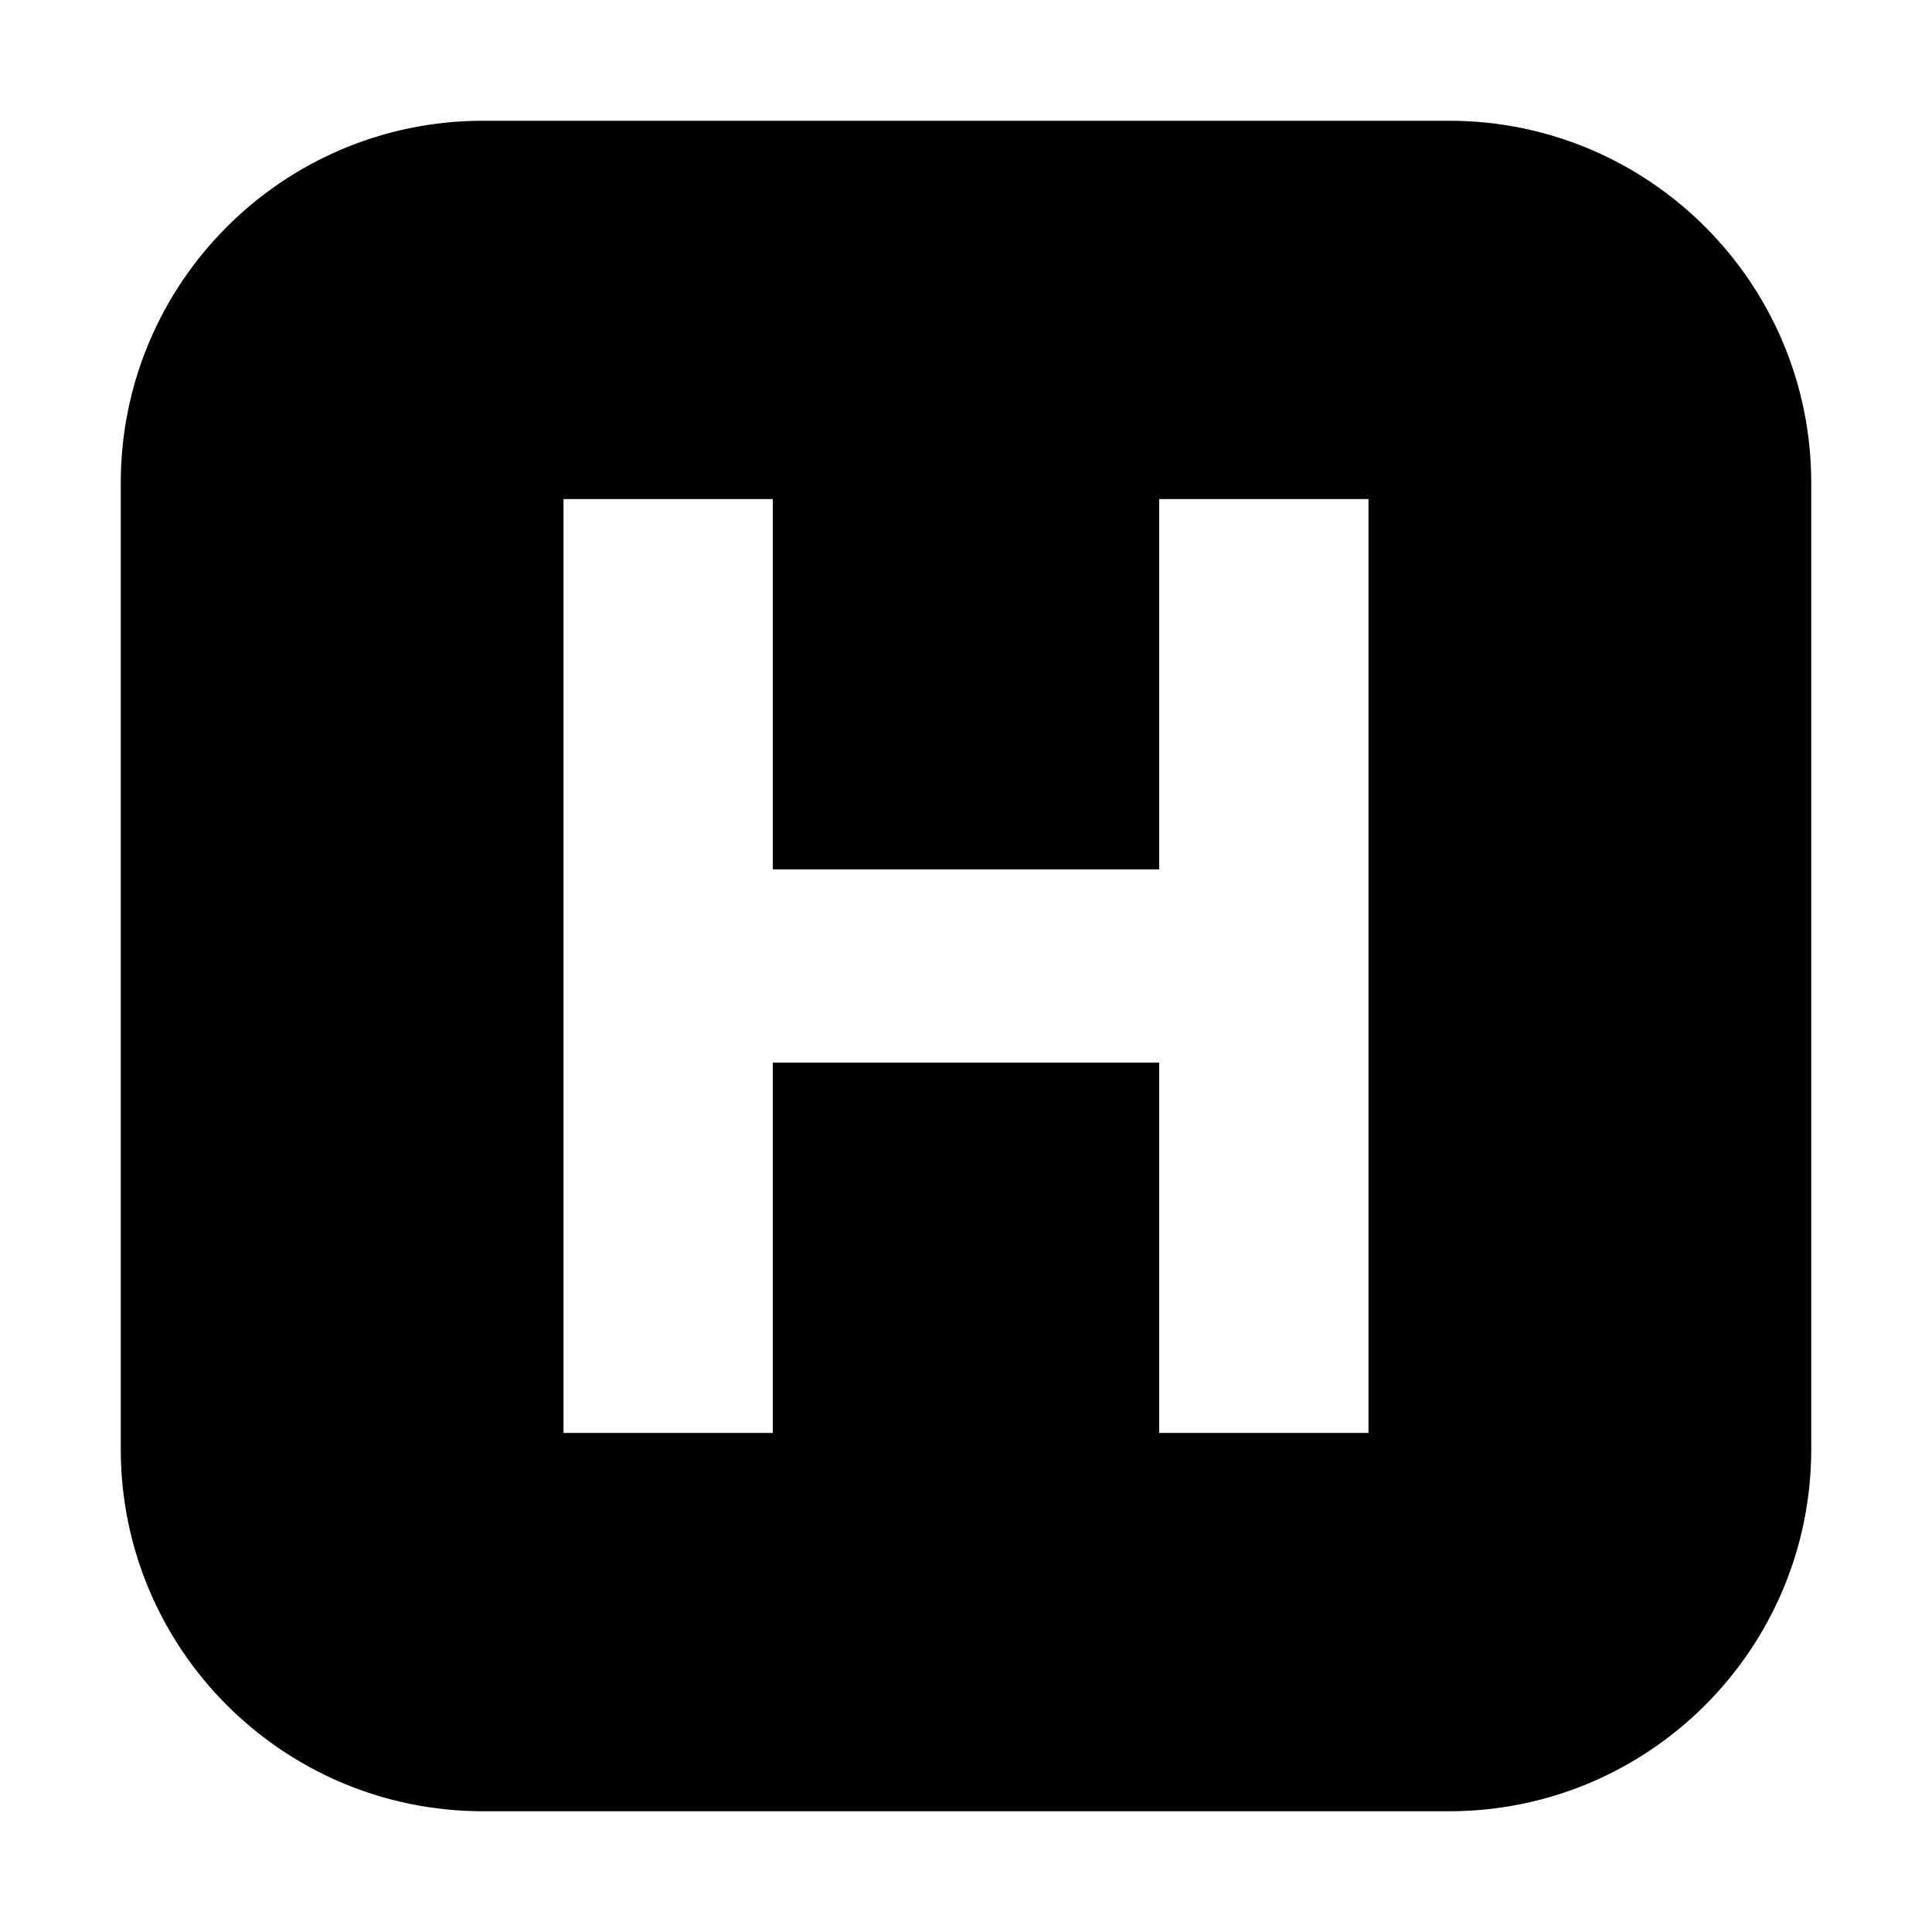
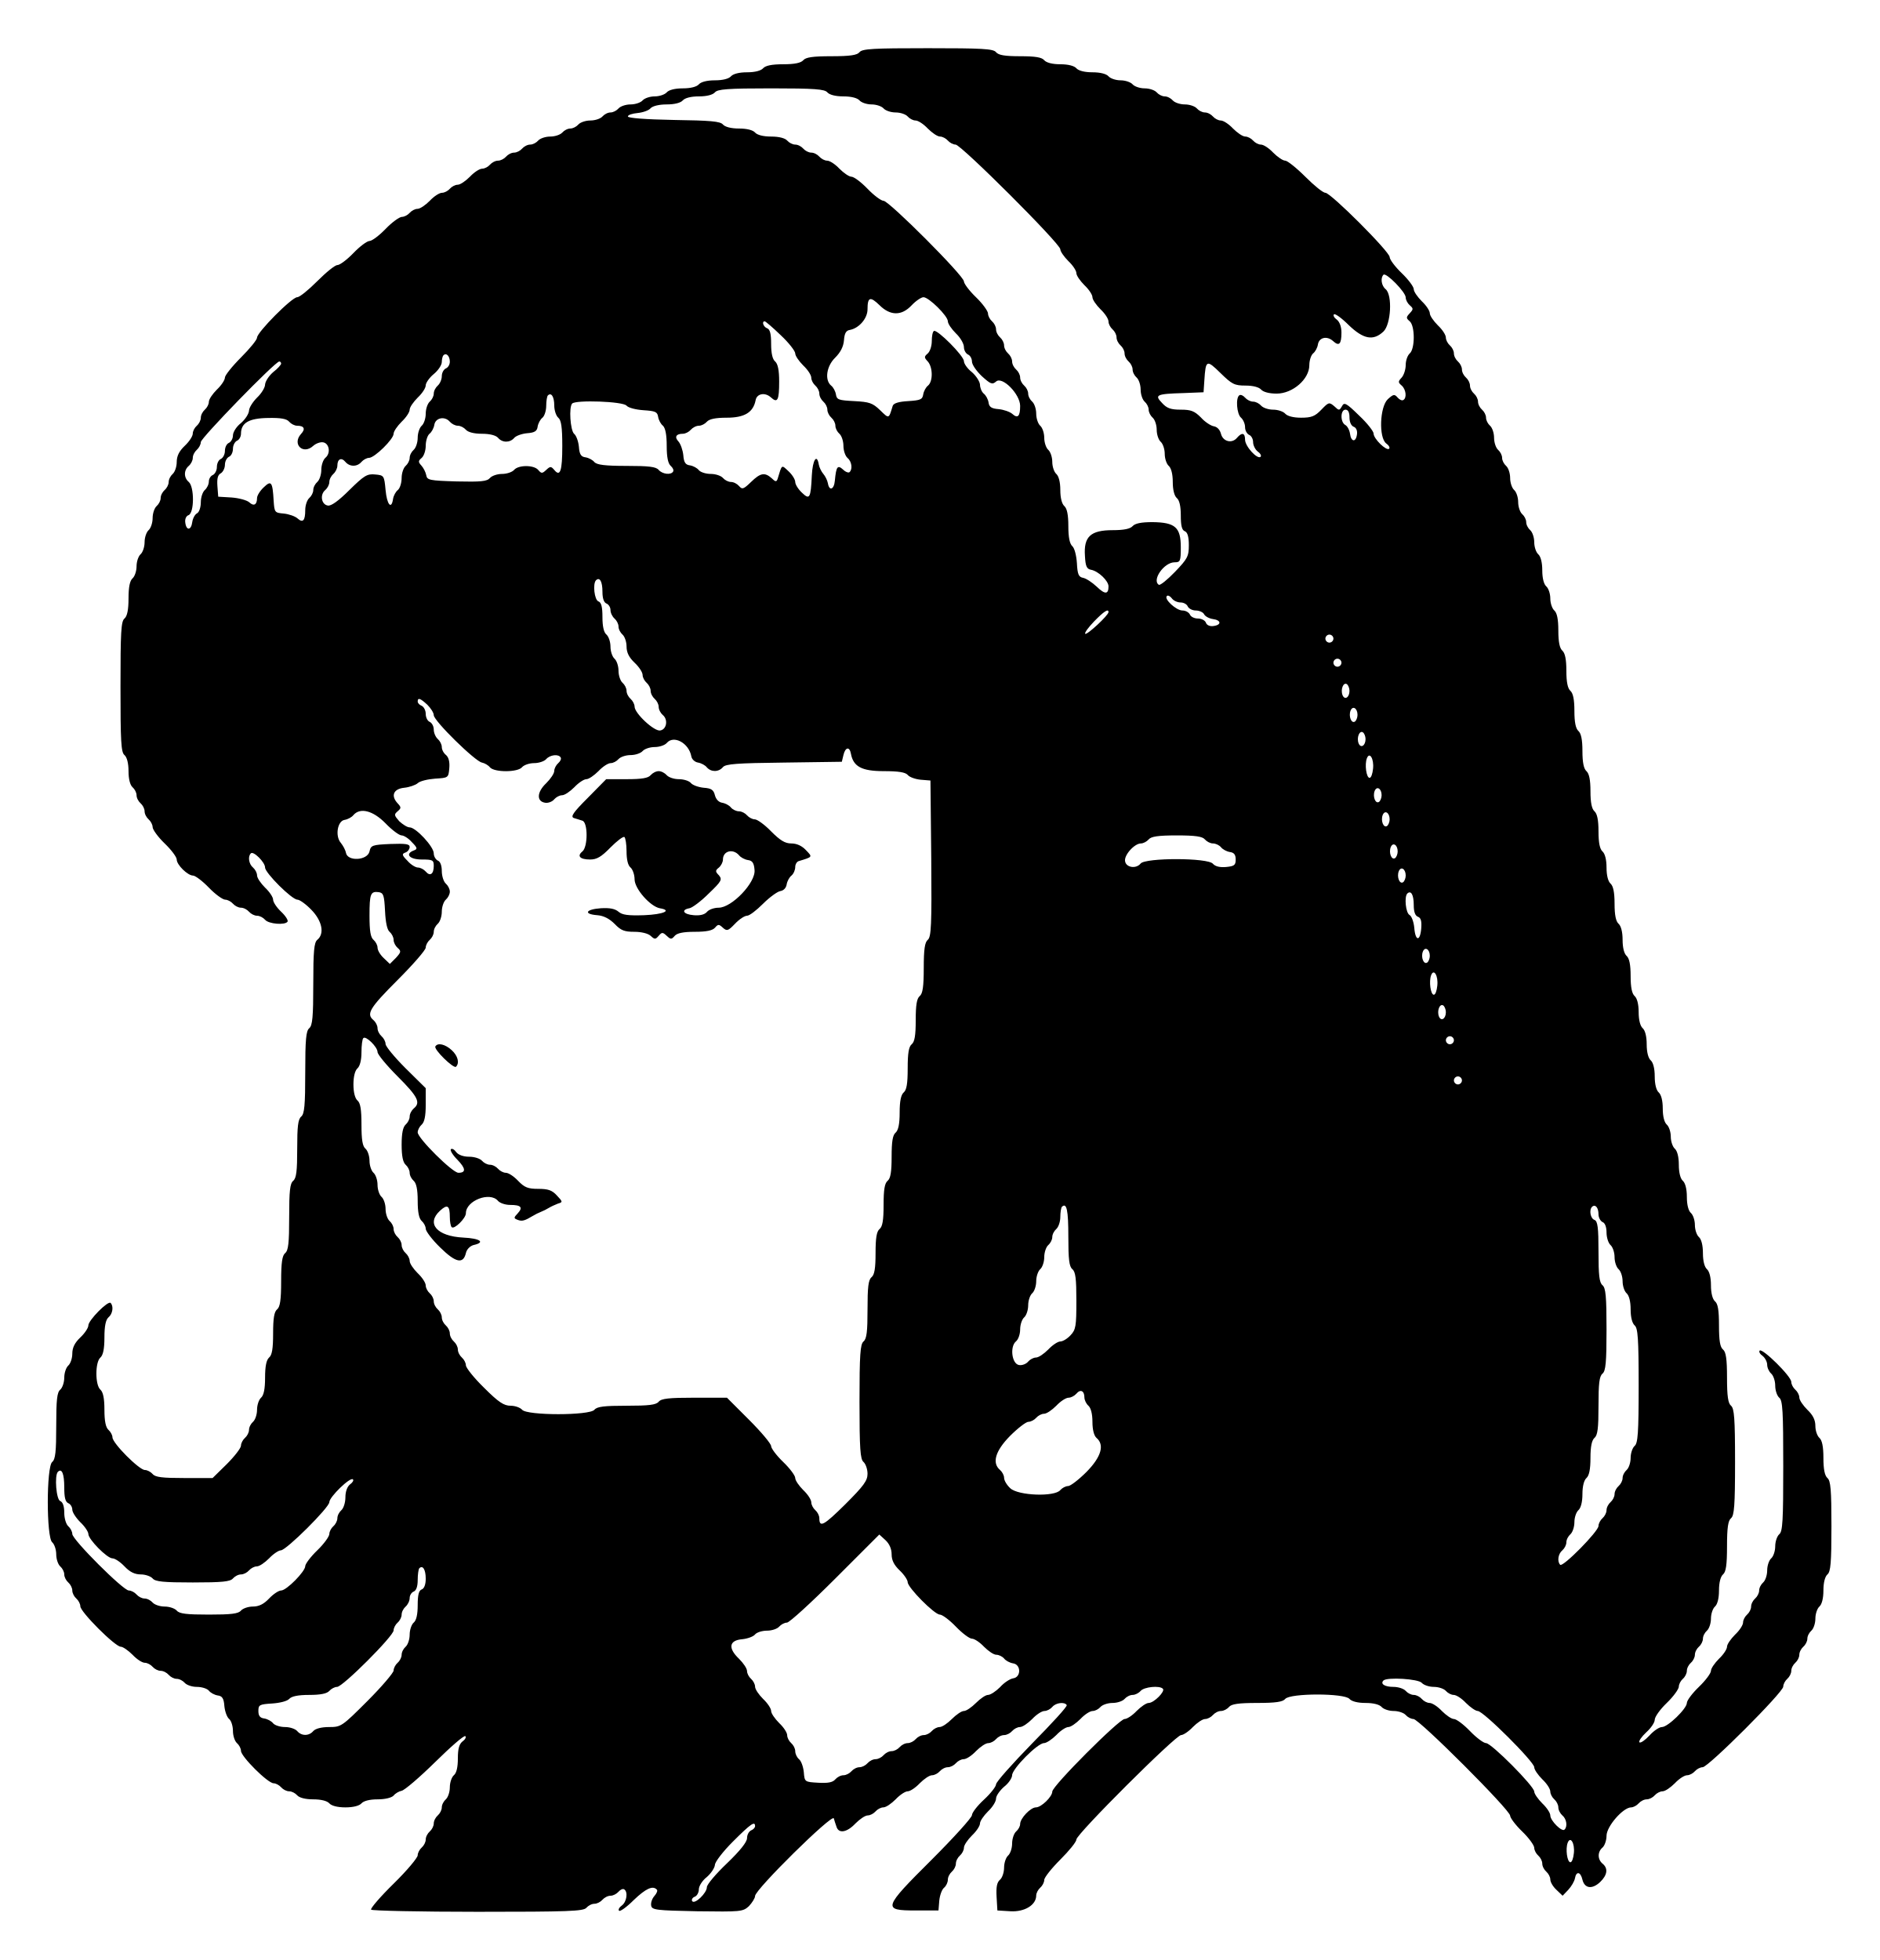
- <svg xmlns="http://www.w3.org/2000/svg" role="img" viewBox="0 0 24 24">
-   <path fill-rule="evenodd" d="M6 1.5h12A4.5 4.5 0 0 1 22.5 6v12a4.5 4.5 0 0 1-4.5 4.5H6A4.5 4.5 0 0 1 1.5 18V6A4.5 4.5 0 0 1 6 1.5zM7 6.2v11.6h2.6v-4.6h4.8v4.6H17V6.2h-2.6v4.6H9.6V6.2z" />
+ <svg xmlns="http://www.w3.org/2000/svg" role="img" viewBox="0 0 702 732" preserveAspectRatio="xMidYMid meet">
+   <g transform="translate(0,732) scale(0.1,-0.1)" fill="#000000" stroke="none">
+     <path d="M3210 7125 c-9 -11 -35 -15 -105 -15 -70 0 -96 -4 -105 -15 -9 -10 -32 -15 -75 -15 -43 0 -66 -5 -75 -15 -8 -9 -30 -15 -60 -15 -30 0 -52 -6 -60 -15 -8 -9 -30 -15 -60 -15 -30 0 -52 -6 -60 -15 -8 -9 -30 -15 -60 -15 -30 0 -52 -6 -60 -15 -7 -8 -27 -15 -45 -15 -18 0 -38 -7 -45 -15 -7 -8 -27 -15 -45 -15 -18 0 -38 -7 -45 -15 -7 -8 -20 -15 -30 -15 -10 0 -23 -7 -30 -15 -7 -8 -27 -15 -45 -15 -18 0 -38 -7 -45 -15 -7 -8 -20 -15 -30 -15 -10 0 -23 -7 -30 -15 -7 -8 -27 -15 -45 -15 -18 0 -38 -7 -45 -15 -7 -8 -20 -15 -30 -15 -10 0 -23 -7 -30 -15 -7 -8 -20 -15 -30 -15 -10 0 -23 -7 -30 -15 -7 -8 -20 -15 -30 -15 -10 0 -23 -7 -30 -15 -7 -8 -20 -15 -29 -15 -10 0 -30 -13 -46 -30 -16 -16 -36 -30 -46 -30 -9 0 -22 -7 -29 -15 -7 -8 -20 -15 -29 -15 -10 0 -30 -13 -46 -30 -16 -16 -36 -30 -46 -30 -9 0 -22 -7 -29 -15 -7 -8 -20 -15 -29 -15 -9 0 -37 -20 -61 -45 -24 -25 -51 -45 -60 -45 -9 0 -36 -20 -60 -45 -24 -25 -51 -45 -60 -45 -9 0 -42 -27 -75 -60 -33 -33 -66 -60 -75 -60 -20 0 -150 -131 -150 -151 0 -8 -27 -41 -60 -74 -33 -33 -60 -67 -60 -75 0 -9 -13 -29 -30 -45 -16 -16 -30 -36 -30 -46 0 -9 -7 -22 -15 -29 -8 -7 -15 -20 -15 -30 0 -10 -7 -23 -15 -30 -8 -7 -15 -20 -15 -29 0 -10 -13 -30 -30 -46 -21 -20 -30 -38 -30 -61 0 -17 -7 -37 -15 -44 -8 -7 -15 -20 -15 -30 0 -10 -7 -23 -15 -30 -8 -7 -15 -20 -15 -30 0 -10 -7 -23 -15 -30 -8 -7 -15 -27 -15 -45 0 -18 -7 -38 -15 -45 -8 -7 -15 -27 -15 -45 0 -18 -7 -38 -15 -45 -8 -7 -15 -27 -15 -45 0 -18 -7 -38 -15 -45 -10 -9 -15 -32 -15 -75 0 -43 -5 -66 -15 -75 -13 -10 -15 -52 -15 -255 0 -203 2 -245 15 -255 9 -8 15 -30 15 -60 0 -30 6 -52 15 -60 8 -7 15 -20 15 -30 0 -10 7 -23 15 -30 8 -7 15 -20 15 -30 0 -10 7 -23 15 -30 8 -7 15 -20 15 -29 0 -9 20 -37 45 -61 25 -24 45 -51 45 -60 0 -20 41 -60 61 -60 8 0 35 -20 59 -45 24 -25 52 -45 61 -45 9 0 22 -7 29 -15 7 -8 20 -15 30 -15 10 0 23 -7 30 -15 7 -8 20 -15 30 -15 10 0 23 -7 30 -15 13 -16 75 -21 84 -7 3 5 -8 22 -24 37 -17 16 -30 36 -30 45 0 9 -13 29 -30 45 -16 16 -30 36 -30 46 0 9 -7 22 -15 29 -16 13 -20 42 -8 53 9 10 53 -33 53 -53 0 -20 100 -120 121 -120 8 0 32 -17 52 -38 40 -41 50 -89 22 -112 -12 -10 -15 -42 -15 -165 0 -123 -3 -155 -15 -165 -12 -10 -15 -42 -15 -165 0 -123 -3 -155 -15 -165 -12 -10 -15 -37 -15 -120 0 -83 -3 -110 -15 -120 -12 -10 -15 -38 -15 -135 0 -97 -3 -125 -15 -135 -11 -9 -15 -35 -15 -105 0 -70 -4 -96 -15 -105 -11 -9 -15 -33 -15 -90 0 -57 -4 -81 -15 -90 -10 -9 -15 -32 -15 -75 0 -43 -5 -66 -15 -75 -8 -7 -15 -27 -15 -45 0 -18 -7 -38 -15 -45 -8 -7 -15 -20 -15 -30 0 -10 -7 -23 -15 -30 -8 -7 -15 -20 -15 -29 0 -9 -24 -40 -53 -69 l-53 -52 -106 0 c-82 0 -108 3 -118 15 -7 8 -20 15 -29 15 -21 0 -121 100 -121 122 0 8 -7 21 -15 28 -10 9 -15 32 -15 75 0 43 -5 66 -15 75 -20 17 -20 103 0 120 10 9 15 32 15 75 0 43 5 66 15 75 16 13 20 42 8 54 -10 9 -83 -65 -83 -84 0 -9 -13 -29 -30 -45 -21 -20 -30 -38 -30 -61 0 -17 -7 -37 -15 -44 -8 -7 -15 -27 -15 -45 0 -18 -7 -38 -15 -45 -12 -10 -15 -38 -15 -135 0 -97 -3 -125 -15 -135 -22 -18 -22 -282 0 -300 8 -7 15 -27 15 -45 0 -18 7 -38 15 -45 8 -7 15 -20 15 -30 0 -10 7 -23 15 -30 8 -7 15 -20 15 -30 0 -10 7 -23 15 -30 8 -7 15 -20 15 -29 0 -21 130 -151 151 -151 8 0 28 -14 44 -30 16 -17 36 -30 46 -30 9 0 22 -7 29 -15 7 -8 20 -15 30 -15 10 0 23 -7 30 -15 7 -8 20 -15 30 -15 10 0 23 -7 30 -15 7 -8 27 -15 45 -15 18 0 38 -6 45 -14 6 -8 21 -16 33 -18 17 -2 23 -11 25 -40 2 -20 10 -42 18 -48 8 -7 14 -27 14 -45 0 -18 7 -38 15 -45 8 -7 15 -20 15 -29 0 -21 100 -121 122 -121 8 0 21 -7 28 -15 7 -8 20 -15 30 -15 10 0 23 -7 30 -15 8 -9 30 -15 60 -15 30 0 52 -6 60 -15 8 -9 30 -15 60 -15 30 0 52 6 60 15 8 9 30 15 60 15 29 0 52 6 60 14 6 8 20 16 30 18 11 2 67 50 125 107 58 57 108 101 113 97 4 -4 -1 -13 -11 -20 -12 -10 -17 -27 -17 -63 0 -33 -5 -55 -15 -63 -8 -7 -15 -27 -15 -45 0 -18 -7 -38 -15 -45 -8 -7 -15 -20 -15 -30 0 -10 -7 -23 -15 -30 -8 -7 -15 -20 -15 -30 0 -10 -7 -23 -15 -30 -8 -7 -15 -20 -15 -30 0 -10 -7 -23 -15 -30 -8 -7 -15 -20 -15 -29 0 -9 -40 -57 -89 -105 -50 -49 -88 -93 -85 -98 3 -4 182 -8 398 -8 338 0 395 2 406 15 7 8 20 15 30 15 10 0 23 7 30 15 7 8 20 15 30 15 10 0 23 7 30 15 7 8 16 12 21 9 15 -9 10 -46 -8 -60 -10 -7 -15 -16 -11 -20 4 -4 29 14 55 40 45 43 71 55 86 39 4 -3 0 -14 -9 -24 -9 -10 -14 -26 -12 -36 3 -16 18 -18 172 -21 162 -2 170 -2 193 19 12 13 23 30 23 38 0 24 288 308 294 290 2 -8 7 -22 10 -31 8 -27 39 -22 71 12 16 16 36 30 46 30 9 0 22 7 29 15 7 8 20 15 29 15 10 0 30 14 46 30 16 17 36 30 45 30 9 0 29 13 45 30 16 16 36 30 46 30 9 0 22 7 29 15 7 8 20 15 30 15 10 0 23 7 30 15 7 8 20 15 29 15 10 0 30 13 46 30 16 16 36 30 46 30 9 0 22 7 29 15 7 8 20 15 30 15 10 0 23 7 30 15 7 8 20 15 29 15 10 0 30 14 46 30 16 17 36 30 46 30 9 0 22 7 29 15 13 16 46 20 54 7 3 -5 -56 -69 -130 -144 -73 -75 -134 -143 -134 -152 0 -8 -20 -34 -45 -57 -25 -23 -45 -49 -45 -58 0 -9 -68 -84 -150 -166 -183 -182 -185 -190 -60 -190 l85 0 3 37 c2 20 10 42 18 48 8 7 14 20 14 30 0 10 7 23 15 30 8 7 15 20 15 30 0 10 7 23 15 30 8 7 15 20 15 29 0 10 14 30 30 46 17 16 30 36 30 45 0 9 14 29 30 45 17 16 30 37 30 48 0 10 14 30 30 44 17 13 30 33 30 43 0 24 95 120 119 120 9 0 30 14 46 30 16 17 36 30 45 30 9 0 29 14 45 30 16 17 36 30 46 30 9 0 22 7 29 15 7 8 27 15 45 15 18 0 38 7 45 15 7 8 20 15 30 15 10 0 23 7 30 15 13 15 71 21 83 8 10 -9 -33 -53 -53 -53 -9 0 -29 -14 -45 -30 -16 -17 -36 -30 -45 -30 -20 0 -270 -250 -270 -271 0 -19 -41 -59 -61 -59 -20 0 -59 -41 -59 -62 0 -9 -7 -21 -15 -28 -8 -7 -15 -27 -15 -45 0 -18 -7 -38 -15 -45 -8 -7 -15 -27 -15 -45 0 -18 -7 -38 -15 -45 -12 -10 -15 -28 -13 -64 l3 -51 49 -3 c52 -3 96 23 96 59 0 9 7 22 15 29 8 7 15 20 15 29 0 9 27 43 60 76 33 33 60 66 60 75 0 20 371 390 391 390 8 0 28 13 44 30 16 16 36 30 46 30 9 0 22 7 29 15 7 8 20 15 30 15 10 0 23 7 30 15 9 11 35 15 105 15 70 0 96 4 105 15 18 22 222 22 240 0 8 -9 30 -15 60 -15 30 0 52 -6 60 -15 7 -8 27 -15 45 -15 18 0 38 -7 45 -15 7 -8 20 -15 29 -15 21 0 361 -340 361 -361 0 -8 20 -35 45 -59 25 -24 45 -52 45 -61 0 -9 7 -22 15 -29 8 -7 15 -20 15 -30 0 -10 7 -23 15 -30 8 -7 15 -20 15 -29 0 -10 10 -27 23 -39 l23 -22 21 22 c12 13 23 32 25 43 5 28 21 25 28 -5 8 -33 36 -37 66 -9 27 26 31 51 9 69 -19 16 -19 44 0 60 8 7 15 27 15 44 0 35 62 106 92 106 8 0 21 7 28 15 7 8 20 15 30 15 10 0 23 7 30 15 7 8 20 15 29 15 10 0 30 14 46 30 16 17 36 30 46 30 9 0 22 7 29 15 7 8 20 15 29 15 21 0 301 280 301 301 0 9 7 22 15 29 8 7 15 20 15 30 0 10 7 23 15 30 8 7 15 20 15 30 0 10 7 23 15 30 8 7 15 20 15 30 0 10 7 23 15 30 8 7 15 27 15 45 0 18 7 38 15 45 9 8 15 30 15 60 0 30 6 52 15 60 12 10 15 43 15 180 0 137 -3 170 -15 180 -10 9 -15 32 -15 75 0 43 -5 66 -15 75 -8 7 -15 27 -15 44 0 23 -9 41 -30 61 -16 16 -30 36 -30 46 0 9 -7 22 -15 29 -8 7 -15 20 -15 29 0 21 -108 127 -118 117 -4 -4 1 -13 11 -20 9 -7 17 -22 17 -33 0 -11 7 -26 15 -33 8 -7 15 -27 15 -45 0 -18 7 -38 15 -45 13 -10 15 -52 15 -255 0 -203 -2 -245 -15 -255 -8 -7 -15 -27 -15 -45 0 -18 -7 -38 -15 -45 -8 -7 -15 -27 -15 -45 0 -18 -7 -38 -15 -45 -8 -7 -15 -20 -15 -30 0 -10 -7 -23 -15 -30 -8 -7 -15 -20 -15 -30 0 -10 -7 -23 -15 -30 -8 -7 -15 -20 -15 -29 0 -10 -13 -30 -30 -46 -16 -16 -30 -36 -30 -45 0 -9 -13 -29 -30 -45 -16 -16 -30 -36 -30 -45 0 -9 -20 -36 -45 -60 -25 -24 -45 -51 -45 -60 0 -21 -71 -90 -93 -90 -10 0 -31 -14 -47 -32 -16 -17 -33 -29 -37 -25 -4 4 8 21 25 37 18 16 32 37 32 47 0 11 20 39 45 63 25 24 45 52 45 61 0 9 7 22 15 29 8 7 15 20 15 30 0 10 7 23 15 30 8 7 15 20 15 30 0 10 7 23 15 30 8 7 15 20 15 30 0 10 7 23 15 30 8 7 15 27 15 45 0 18 7 38 15 45 9 8 15 30 15 60 0 30 6 52 15 60 11 9 15 35 15 105 0 70 4 96 15 105 12 10 15 47 15 210 0 163 -3 200 -15 210 -11 9 -15 35 -15 105 0 70 -4 96 -15 105 -11 9 -15 33 -15 90 0 57 -4 81 -15 90 -9 8 -15 30 -15 60 0 30 -6 52 -15 60 -9 8 -15 30 -15 60 0 30 -6 52 -15 60 -8 7 -15 27 -15 45 0 18 -7 38 -15 45 -9 8 -15 30 -15 60 0 30 -6 52 -15 60 -9 8 -15 30 -15 60 0 30 -6 52 -15 60 -8 7 -15 27 -15 45 0 18 -7 38 -15 45 -9 8 -15 30 -15 60 0 30 -6 52 -15 60 -9 8 -15 30 -15 60 0 30 -6 52 -15 60 -9 8 -15 30 -15 60 0 30 -6 52 -15 60 -9 8 -15 30 -15 60 0 30 -6 52 -15 60 -10 9 -15 32 -15 75 0 43 -5 66 -15 75 -9 8 -15 30 -15 60 0 30 -6 52 -15 60 -10 9 -15 32 -15 75 0 43 -5 66 -15 75 -9 8 -15 30 -15 60 0 30 -6 52 -15 60 -10 9 -15 32 -15 75 0 43 -5 66 -15 75 -10 9 -15 32 -15 75 0 43 -5 66 -15 75 -10 9 -15 32 -15 75 0 43 -5 66 -15 75 -10 9 -15 32 -15 75 0 43 -5 66 -15 75 -10 9 -15 32 -15 75 0 43 -5 66 -15 75 -10 9 -15 32 -15 75 0 43 -5 66 -15 75 -8 7 -15 27 -15 45 0 18 -7 38 -15 45 -9 8 -15 30 -15 60 0 30 -6 52 -15 60 -8 7 -15 27 -15 45 0 18 -7 38 -15 45 -8 7 -15 20 -15 30 0 10 -7 23 -15 30 -8 7 -15 27 -15 45 0 18 -7 38 -15 45 -8 7 -15 27 -15 45 0 18 -7 38 -15 45 -8 7 -15 20 -15 30 0 10 -7 23 -15 30 -8 7 -15 27 -15 45 0 18 -7 38 -15 45 -8 7 -15 20 -15 30 0 10 -7 23 -15 30 -8 7 -15 20 -15 30 0 10 -7 23 -15 30 -8 7 -15 20 -15 30 0 10 -7 23 -15 30 -8 7 -15 20 -15 30 0 10 -7 23 -15 30 -8 7 -15 20 -15 30 0 10 -7 23 -15 30 -8 7 -15 20 -15 29 0 10 -13 30 -30 46 -16 16 -30 36 -30 45 0 9 -13 29 -30 45 -16 16 -30 36 -30 45 0 9 -20 36 -45 60 -25 24 -45 51 -45 60 0 20 -220 240 -240 240 -9 0 -42 27 -75 60 -33 33 -67 60 -75 60 -9 0 -29 14 -45 30 -16 17 -36 30 -46 30 -9 0 -22 7 -29 15 -7 8 -20 15 -29 15 -10 0 -30 14 -46 30 -16 17 -36 30 -46 30 -9 0 -22 7 -29 15 -7 8 -20 15 -30 15 -10 0 -23 7 -30 15 -7 8 -27 15 -45 15 -18 0 -38 7 -45 15 -7 8 -20 15 -30 15 -10 0 -23 7 -30 15 -7 8 -27 15 -45 15 -18 0 -38 7 -45 15 -7 8 -27 15 -45 15 -18 0 -38 7 -45 15 -8 9 -30 15 -60 15 -30 0 -52 6 -60 15 -8 9 -30 15 -60 15 -30 0 -52 6 -60 15 -9 11 -33 15 -90 15 -57 0 -81 4 -90 15 -10 13 -52 15 -255 15 -203 0 -245 -2 -255 -15z m-120 -150 c8 -9 30 -15 60 -15 30 0 52 -6 60 -15 7 -8 27 -15 45 -15 18 0 38 -7 45 -15 7 -8 27 -15 45 -15 18 0 38 -7 45 -15 7 -8 20 -15 29 -15 10 0 30 -13 46 -30 16 -16 36 -30 46 -30 9 0 22 -7 29 -15 7 -8 20 -15 29 -15 20 0 391 -370 391 -391 0 -8 14 -28 30 -44 17 -16 30 -36 30 -45 0 -9 14 -29 30 -45 17 -16 30 -36 30 -45 0 -9 14 -29 30 -45 17 -16 30 -36 30 -46 0 -9 7 -22 15 -29 8 -7 15 -20 15 -30 0 -10 7 -23 15 -30 8 -7 15 -20 15 -30 0 -10 7 -23 15 -30 8 -7 15 -20 15 -30 0 -10 7 -23 15 -30 8 -7 15 -27 15 -45 0 -18 7 -38 15 -45 8 -7 15 -20 15 -30 0 -10 7 -23 15 -30 8 -7 15 -27 15 -45 0 -18 7 -38 15 -45 8 -7 15 -27 15 -45 0 -18 7 -38 15 -45 9 -8 15 -30 15 -60 0 -30 6 -52 15 -60 10 -8 15 -31 15 -65 0 -38 4 -55 15 -59 10 -4 15 -20 15 -52 0 -42 -5 -51 -52 -100 -28 -29 -55 -51 -60 -48 -27 17 19 84 59 84 21 0 23 4 23 56 0 75 -21 93 -106 94 -43 0 -65 -5 -74 -15 -9 -10 -32 -15 -74 -15 -83 0 -109 -24 -104 -96 2 -40 7 -49 23 -52 27 -5 65 -41 65 -62 0 -30 -13 -31 -44 -1 -17 16 -40 31 -51 33 -16 3 -21 12 -23 55 -2 29 -9 56 -17 63 -10 9 -15 33 -15 75 0 43 -5 66 -15 75 -9 8 -15 30 -15 60 0 30 -6 52 -15 60 -8 7 -15 27 -15 45 0 18 -7 38 -15 45 -8 7 -15 27 -15 45 0 18 -7 38 -15 45 -8 7 -15 27 -15 45 0 18 -7 38 -15 45 -8 7 -15 20 -15 30 0 10 -7 23 -15 30 -8 7 -15 20 -15 30 0 10 -7 23 -15 30 -8 7 -15 20 -15 30 0 10 -7 23 -15 30 -8 7 -15 20 -15 30 0 10 -7 23 -15 30 -8 7 -15 20 -15 30 0 10 -7 23 -15 30 -8 7 -15 20 -15 29 0 9 -20 37 -45 61 -25 24 -45 51 -45 59 0 21 -280 301 -300 301 -9 0 -36 20 -60 45 -24 25 -51 45 -60 45 -9 0 -29 14 -45 30 -16 17 -36 30 -46 30 -9 0 -22 7 -29 15 -7 8 -20 15 -30 15 -10 0 -23 7 -30 15 -7 8 -20 15 -30 15 -10 0 -23 7 -30 15 -8 9 -30 15 -60 15 -30 0 -52 6 -60 15 -8 9 -30 15 -60 15 -30 0 -52 6 -60 15 -10 12 -47 15 -184 17 -105 2 -171 7 -171 13 0 6 17 11 37 13 20 2 42 10 48 18 8 8 31 14 60 14 30 0 52 6 60 15 8 9 30 15 60 15 30 0 52 6 60 15 10 12 47 15 210 15 163 0 200 -3 210 -15z m2160 -766 c0 -9 7 -22 15 -29 14 -12 14 -15 0 -30 -14 -15 -14 -18 0 -30 20 -17 20 -103 0 -120 -8 -7 -15 -26 -15 -43 0 -17 -7 -38 -15 -47 -14 -15 -14 -18 0 -30 16 -14 20 -46 6 -54 -5 -3 -14 1 -21 9 -12 14 -16 13 -37 -6 -30 -29 -34 -143 -6 -165 10 -7 15 -16 11 -20 -10 -9 -58 37 -58 57 0 8 -24 39 -54 67 -48 47 -56 51 -64 35 -10 -17 -11 -17 -29 0 -19 16 -21 15 -48 -13 -24 -25 -37 -30 -76 -30 -29 0 -51 6 -59 15 -7 8 -27 15 -45 15 -18 0 -38 7 -45 15 -7 8 -20 15 -30 15 -10 0 -23 7 -30 15 -7 8 -16 12 -21 9 -15 -9 -10 -71 6 -84 8 -7 15 -23 15 -35 0 -13 7 -25 15 -29 8 -3 15 -15 15 -27 0 -12 8 -28 17 -35 10 -7 15 -16 11 -20 -12 -11 -58 39 -58 64 0 26 -12 28 -30 7 -19 -23 -53 -14 -60 15 -4 15 -14 26 -27 28 -11 2 -33 16 -48 33 -24 24 -37 29 -75 29 -37 0 -52 5 -70 25 -29 30 -22 34 80 37 l75 3 3 45 c5 76 8 78 60 27 43 -42 52 -47 94 -47 28 0 50 -6 58 -15 8 -9 30 -15 58 -15 60 0 122 54 122 106 0 17 6 37 14 44 8 6 16 21 18 33 4 27 34 34 57 13 22 -20 31 -12 31 32 0 22 -7 40 -17 48 -10 7 -15 16 -11 20 4 4 29 -14 55 -40 55 -53 92 -60 130 -24 28 27 34 136 8 158 -16 13 -20 42 -8 54 10 9 83 -65 83 -85z m-1904 -59 c21 0 40 10 59 30 16 17 36 30 44 30 20 0 91 -70 91 -90 0 -9 14 -29 30 -45 17 -16 30 -39 30 -51 0 -12 7 -24 15 -28 8 -3 15 -15 15 -26 0 -12 17 -36 37 -55 33 -30 39 -32 53 -20 23 21 90 -47 90 -91 0 -39 -9 -48 -29 -30 -9 8 -32 16 -51 18 -27 2 -36 8 -38 25 -2 12 -10 27 -18 33 -8 7 -14 22 -14 34 -1 11 -14 32 -30 46 -17 13 -30 32 -30 41 0 20 -100 120 -112 113 -5 -3 -8 -20 -8 -38 0 -19 -7 -39 -15 -46 -14 -12 -14 -15 0 -30 19 -21 20 -74 1 -90 -8 -6 -16 -21 -18 -33 -3 -19 -10 -22 -56 -25 -36 -2 -55 -8 -58 -18 -15 -49 -13 -49 -47 -16 -28 27 -40 31 -97 34 -58 3 -65 5 -68 25 -2 12 -10 27 -18 33 -25 21 -17 73 15 104 20 20 31 41 33 65 2 27 8 37 23 39 34 7 65 43 65 77 0 46 10 49 45 15 20 -20 41 -30 61 -30z m-430 -82 c30 -28 54 -59 54 -68 0 -9 14 -29 30 -45 17 -16 30 -36 30 -46 0 -9 7 -22 15 -29 8 -7 15 -20 15 -30 0 -10 7 -23 15 -30 8 -7 15 -20 15 -30 0 -10 7 -23 15 -30 8 -7 15 -20 15 -30 0 -10 7 -23 15 -30 8 -7 15 -27 15 -45 0 -18 7 -38 15 -45 16 -13 20 -42 8 -53 -3 -4 -15 0 -24 9 -21 19 -26 12 -31 -41 -3 -34 -21 -40 -26 -10 -2 11 -10 27 -17 35 -7 8 -15 24 -17 35 -7 42 -23 18 -26 -40 -4 -86 -8 -93 -37 -65 -14 13 -25 31 -25 40 0 9 -11 27 -25 40 -27 25 -24 27 -41 -29 -4 -11 -8 -11 -22 3 -26 23 -42 20 -77 -14 -28 -27 -33 -29 -45 -15 -7 8 -20 15 -30 15 -10 0 -23 7 -30 15 -7 8 -27 15 -45 15 -18 0 -38 6 -45 14 -6 8 -21 16 -33 18 -17 2 -23 11 -25 38 -2 19 -10 42 -18 51 -16 17 -9 29 16 29 10 0 23 7 30 15 7 8 20 15 30 15 10 0 23 7 30 15 9 10 32 15 74 15 67 0 99 20 108 65 4 25 35 31 57 11 25 -23 31 -11 31 59 0 43 -5 66 -15 75 -10 8 -15 31 -15 65 0 38 -4 55 -15 59 -14 5 -21 26 -9 26 3 0 30 -23 60 -52z m-1236 -99 c0 -11 -7 -22 -15 -25 -8 -4 -15 -16 -15 -29 0 -12 -7 -28 -15 -35 -8 -7 -15 -20 -15 -30 0 -10 -7 -23 -15 -30 -8 -7 -15 -27 -15 -45 0 -18 -7 -38 -15 -45 -8 -7 -15 -27 -15 -45 0 -18 -7 -38 -15 -45 -8 -7 -15 -20 -15 -30 0 -10 -7 -23 -15 -30 -8 -7 -15 -27 -15 -45 0 -18 -6 -38 -14 -45 -8 -6 -16 -21 -18 -33 -6 -42 -23 -22 -28 33 -5 54 -6 55 -39 58 -30 3 -41 -4 -96 -58 -41 -41 -69 -61 -81 -58 -24 4 -30 41 -9 58 8 7 15 20 15 30 0 10 7 23 15 30 8 7 15 21 15 31 0 25 15 32 30 14 16 -19 44 -19 60 0 7 8 20 15 28 15 21 0 92 70 92 90 0 9 14 29 30 45 17 16 30 36 30 45 0 9 14 29 30 45 17 16 30 36 30 46 0 9 14 29 30 42 17 14 30 34 30 45 0 10 3 22 6 25 11 11 24 -3 24 -24z m-630 -7 c0 -4 -13 -19 -30 -32 -16 -14 -29 -34 -30 -46 0 -11 -13 -33 -30 -49 -16 -16 -30 -38 -30 -49 -1 -12 -14 -32 -30 -46 -17 -13 -30 -34 -30 -46 0 -12 -7 -24 -15 -28 -8 -3 -15 -16 -15 -30 0 -13 -7 -26 -15 -30 -8 -3 -15 -16 -15 -30 0 -13 -7 -26 -15 -30 -8 -3 -15 -14 -15 -24 0 -11 -7 -25 -15 -32 -8 -7 -15 -27 -15 -46 0 -18 -6 -37 -14 -41 -8 -4 -16 -19 -18 -33 -4 -31 -22 -33 -26 -2 -2 13 3 25 12 28 22 8 22 106 1 124 -19 16 -19 44 0 60 8 7 15 20 15 30 0 10 7 23 15 30 8 7 15 20 15 29 0 15 277 300 293 301 4 0 7 -4 7 -8z m1020 -156 c0 -19 7 -39 15 -46 11 -9 15 -35 15 -106 0 -94 -8 -116 -30 -89 -12 14 -15 14 -30 0 -15 -14 -18 -14 -30 0 -16 19 -74 19 -90 0 -7 -8 -27 -15 -45 -15 -18 0 -38 -7 -45 -15 -11 -13 -34 -15 -124 -13 -102 3 -111 5 -114 23 -2 11 -10 27 -18 36 -13 14 -12 18 1 29 8 7 15 27 15 45 0 18 6 38 14 45 8 6 16 21 18 33 4 27 39 34 58 12 7 -8 20 -15 30 -15 10 0 23 -7 30 -15 8 -9 30 -15 60 -15 30 0 52 -6 60 -15 16 -19 44 -19 60 -1 6 8 28 16 48 18 29 2 38 8 40 25 2 12 10 27 18 33 8 7 14 27 14 45 0 17 3 35 6 38 13 13 24 -5 24 -37z m270 -1 c7 -8 34 -15 63 -17 45 -3 52 -6 55 -25 2 -12 10 -27 18 -33 9 -9 14 -33 14 -75 0 -43 5 -66 15 -75 8 -7 12 -16 9 -21 -8 -14 -40 -10 -54 6 -10 12 -37 15 -120 15 -81 0 -110 4 -120 14 -6 8 -21 16 -33 18 -17 2 -23 11 -25 40 -2 20 -10 42 -18 48 -14 13 -20 100 -7 113 14 14 190 8 203 -8z m2700 -44 c0 -17 6 -31 16 -35 9 -3 14 -15 12 -28 -4 -31 -22 -29 -26 2 -2 14 -10 29 -18 33 -19 11 -18 57 1 57 10 0 15 -10 15 -29z m-3960 -16 c7 -8 20 -15 30 -15 26 0 32 -12 14 -31 -34 -38 8 -79 46 -44 10 9 27 15 37 13 23 -4 29 -41 8 -58 -8 -7 -15 -27 -15 -45 0 -18 -7 -38 -15 -45 -8 -7 -15 -20 -15 -30 0 -10 -7 -23 -15 -30 -8 -7 -15 -27 -15 -45 0 -40 -9 -49 -29 -31 -9 8 -32 16 -51 18 -34 3 -35 4 -38 48 -4 71 -9 77 -37 50 -14 -13 -25 -31 -25 -40 0 -25 -12 -32 -29 -16 -9 8 -39 16 -66 18 l-50 3 -3 39 c-2 28 1 42 12 48 9 5 16 20 16 32 0 13 7 26 15 30 8 3 15 16 15 30 0 13 7 26 15 30 8 3 15 15 15 26 0 41 30 58 101 59 48 1 70 -3 79 -14z m1170 -635 c0 -24 5 -40 15 -44 8 -3 15 -14 15 -24 0 -11 7 -25 15 -32 8 -7 15 -20 15 -30 0 -10 7 -23 15 -30 8 -7 15 -27 15 -44 0 -23 9 -41 30 -61 17 -16 30 -36 30 -46 0 -9 7 -22 15 -29 8 -7 15 -20 15 -30 0 -10 7 -23 15 -30 8 -7 15 -20 15 -30 0 -10 7 -23 15 -30 21 -17 15 -54 -9 -58 -22 -5 -96 64 -96 89 0 9 -7 22 -15 29 -8 7 -15 20 -15 30 0 10 -7 23 -15 30 -8 7 -15 27 -15 45 0 18 -7 38 -15 45 -8 7 -15 27 -15 45 0 18 -7 38 -15 45 -10 8 -15 31 -15 65 0 38 -4 55 -15 59 -15 5 -22 66 -9 79 14 13 24 -5 24 -43z m2159 -40 c12 0 24 -7 27 -15 4 -8 17 -15 30 -15 12 0 27 -6 31 -14 4 -8 19 -16 33 -18 31 -4 33 -22 2 -26 -13 -2 -25 3 -28 12 -3 9 -17 16 -30 16 -14 0 -27 7 -30 15 -4 8 -16 15 -28 15 -23 0 -70 43 -58 54 3 4 12 0 18 -8 6 -9 21 -16 33 -16z m-269 -36 c0 -12 -81 -87 -87 -81 -3 4 12 24 33 46 37 38 54 49 54 35z m840 -99 c0 -8 -7 -15 -15 -15 -8 0 -15 7 -15 15 0 8 7 15 15 15 8 0 15 -7 15 -15z m30 -90 c0 -8 -7 -15 -15 -15 -8 0 -15 7 -15 15 0 8 7 15 15 15 8 0 15 -7 15 -15z m30 -105 c0 -25 -18 -36 -26 -16 -8 21 3 49 16 41 5 -3 10 -15 10 -25z m-3444 -52 c13 -13 24 -30 24 -39 0 -21 155 -173 180 -177 10 -2 24 -10 30 -18 17 -19 104 -19 120 1 7 8 27 15 45 15 18 0 38 7 45 15 14 16 46 20 54 6 3 -5 -1 -14 -9 -21 -8 -7 -15 -20 -15 -29 0 -10 -14 -30 -30 -46 -35 -33 -37 -68 -4 -73 11 -2 27 4 34 13 7 8 20 15 29 15 10 0 30 14 46 30 16 17 36 30 45 30 9 0 29 14 45 30 16 17 36 30 46 30 9 0 22 7 29 15 7 8 27 15 45 15 18 0 38 7 45 15 7 8 27 15 45 15 18 0 38 7 45 15 26 31 83 0 92 -50 2 -11 13 -21 25 -23 12 -2 27 -10 33 -18 16 -18 44 -18 60 1 10 12 52 15 228 17 l216 3 6 25 c7 30 23 33 28 5 9 -48 40 -65 123 -65 54 0 80 -4 89 -14 6 -8 28 -16 48 -18 l37 -3 3 -291 c2 -250 0 -293 -13 -304 -11 -9 -15 -35 -15 -105 0 -70 -4 -96 -15 -105 -11 -9 -15 -33 -15 -90 0 -57 -4 -81 -15 -90 -11 -9 -15 -33 -15 -90 0 -57 -4 -81 -15 -90 -10 -9 -15 -32 -15 -75 0 -43 -5 -66 -15 -75 -11 -9 -15 -33 -15 -90 0 -57 -4 -81 -15 -90 -11 -9 -15 -33 -15 -90 0 -57 -4 -81 -15 -90 -11 -9 -15 -33 -15 -90 0 -57 -4 -81 -15 -90 -12 -10 -15 -37 -15 -120 0 -83 -3 -110 -15 -120 -12 -10 -15 -48 -15 -225 0 -177 3 -215 15 -225 8 -7 15 -27 15 -44 0 -26 -14 -45 -83 -114 -80 -79 -97 -89 -97 -52 0 10 -7 23 -15 30 -8 7 -15 20 -15 29 0 10 -13 30 -30 46 -16 16 -30 36 -30 45 0 9 -20 36 -45 60 -25 24 -45 51 -45 59 0 9 -37 53 -82 98 l-83 83 -121 0 c-96 0 -124 -3 -134 -15 -10 -12 -37 -15 -120 -15 -83 0 -110 -3 -120 -15 -18 -22 -252 -22 -270 0 -7 8 -26 15 -43 15 -25 0 -45 13 -99 67 -38 37 -68 75 -68 84 0 9 -7 22 -15 29 -8 7 -15 20 -15 30 0 10 -7 23 -15 30 -8 7 -15 20 -15 30 0 10 -7 23 -15 30 -8 7 -15 20 -15 30 0 10 -7 23 -15 30 -8 7 -15 20 -15 30 0 10 -7 23 -15 30 -8 7 -15 20 -15 29 0 10 -13 30 -30 46 -16 16 -30 36 -30 46 0 9 -7 22 -15 29 -8 7 -15 20 -15 30 0 10 -7 23 -15 30 -8 7 -15 20 -15 30 0 10 -7 23 -15 30 -8 7 -15 27 -15 45 0 18 -7 38 -15 45 -8 7 -15 27 -15 45 0 18 -7 38 -15 45 -8 7 -15 27 -15 45 0 18 -7 38 -15 45 -11 9 -15 33 -15 90 0 57 -4 81 -15 90 -9 8 -15 30 -15 60 0 30 6 52 15 60 9 8 15 30 15 60 0 25 3 50 7 53 9 10 53 -33 53 -52 0 -9 34 -50 75 -91 76 -76 87 -98 60 -120 -8 -7 -15 -20 -15 -30 0 -10 -7 -23 -15 -30 -10 -9 -15 -32 -15 -75 0 -43 5 -66 15 -75 8 -7 15 -20 15 -30 0 -10 7 -23 15 -30 10 -9 15 -32 15 -75 0 -43 5 -66 15 -75 8 -7 15 -20 15 -29 0 -9 24 -41 54 -70 58 -57 86 -63 96 -21 3 14 15 26 28 30 46 10 26 25 -38 28 -98 5 -139 52 -87 100 28 26 37 20 37 -23 0 -17 3 -35 7 -38 9 -10 53 33 53 52 0 47 90 82 120 46 7 -8 27 -15 45 -15 41 0 49 -9 29 -31 -16 -17 -16 -19 0 -25 16 -6 26 -3 56 15 8 5 22 12 30 15 8 3 22 10 30 15 8 5 24 12 34 16 18 5 18 7 -4 30 -18 20 -33 25 -70 25 -38 0 -51 5 -75 30 -16 17 -36 30 -46 30 -9 0 -22 7 -29 15 -7 8 -20 15 -30 15 -10 0 -23 7 -30 15 -7 8 -28 15 -48 15 -22 0 -40 7 -48 17 -7 10 -16 15 -20 11 -4 -4 7 -22 24 -39 32 -33 33 -49 4 -49 -22 0 -152 129 -152 151 0 9 7 22 15 29 10 9 15 31 15 74 l0 62 -75 74 c-41 41 -75 82 -75 91 0 9 -7 22 -15 29 -8 7 -15 20 -15 30 0 10 -7 23 -15 30 -28 23 -15 45 90 150 58 58 105 112 105 121 0 9 7 22 15 29 8 7 15 20 15 30 0 10 7 23 15 30 8 7 15 27 15 45 0 18 7 38 15 45 8 7 15 20 15 30 0 10 -7 23 -15 30 -8 7 -15 28 -15 47 0 21 -6 36 -15 39 -8 4 -15 16 -15 27 0 25 -67 97 -90 97 -9 0 -26 11 -39 23 -19 22 -20 25 -6 37 14 12 14 15 -1 31 -25 28 -14 53 26 57 19 2 42 10 50 17 8 8 38 15 65 17 49 3 50 3 53 39 2 23 -2 40 -12 49 -9 7 -16 20 -16 30 0 10 -7 23 -15 30 -8 7 -15 23 -15 35 0 13 -7 25 -15 29 -8 3 -15 16 -15 30 0 13 -7 26 -15 30 -8 3 -15 10 -15 16 0 16 10 12 36 -12z m3474 -38 c0 -10 -5 -22 -10 -25 -13 -8 -24 20 -16 41 8 20 26 9 26 -16z m30 -90 c0 -25 -18 -36 -26 -16 -8 21 3 49 16 41 5 -3 10 -15 10 -25z m28 -111 c-2 -19 -7 -34 -13 -34 -12 0 -19 50 -10 73 10 26 27 -2 23 -39z m32 -99 c0 -10 -5 -22 -10 -25 -13 -8 -24 20 -16 41 8 20 26 9 26 -16z m-3720 -105 c24 -25 51 -45 60 -45 8 0 26 -11 38 -25 21 -21 22 -26 8 -31 -35 -13 -17 -34 29 -34 41 0 45 -2 45 -24 0 -31 -14 -40 -30 -21 -7 8 -20 15 -29 15 -9 0 -27 11 -39 25 -21 21 -22 26 -8 31 9 3 16 13 16 21 0 11 -15 13 -72 11 -68 -3 -73 -5 -78 -28 -8 -34 -82 -38 -88 -5 -2 11 -11 27 -19 37 -22 25 -13 82 14 86 12 2 27 10 33 18 25 29 73 17 120 -31z m3750 15 c0 -10 -5 -22 -10 -25 -13 -8 -24 20 -16 41 8 20 26 9 26 -16z m-690 -75 c7 -8 20 -15 30 -15 10 0 23 -6 30 -14 6 -8 21 -16 33 -18 16 -2 22 -10 22 -28 0 -21 -5 -25 -36 -28 -23 -2 -40 2 -49 12 -18 23 -252 23 -270 1 -17 -21 -54 -15 -58 8 -5 23 35 67 59 67 9 0 22 7 29 15 9 11 35 15 105 15 70 0 96 -4 105 -15z m720 -45 c0 -10 -5 -22 -10 -25 -13 -8 -24 20 -16 41 8 20 26 9 26 -16z m30 -90 c0 -10 -5 -22 -10 -25 -13 -8 -24 20 -16 41 8 20 26 9 26 -16z m-3812 -132 c2 -43 8 -71 17 -78 8 -7 15 -20 15 -30 0 -10 7 -23 15 -30 14 -12 13 -16 -6 -37 l-23 -23 -23 22 c-13 12 -23 29 -23 39 0 9 -7 22 -15 29 -11 9 -15 33 -15 90 0 83 4 92 35 88 17 -3 20 -11 23 -70z m3842 22 c0 -25 5 -40 16 -44 11 -4 14 -17 12 -43 -4 -50 -22 -49 -26 2 -2 22 -10 44 -18 48 -14 8 -20 68 -8 80 14 13 24 -5 24 -43z m60 -190 c0 -10 -5 -22 -10 -25 -13 -8 -24 20 -16 41 8 20 26 9 26 -16z m28 -111 c-2 -19 -7 -34 -13 -34 -12 0 -19 50 -10 73 10 26 27 -2 23 -39z m32 -99 c0 -25 -18 -36 -26 -16 -8 21 3 49 16 41 5 -3 10 -15 10 -25z m30 -105 c0 -8 -7 -15 -15 -15 -8 0 -15 7 -15 15 0 8 7 15 15 15 8 0 15 -7 15 -15z m30 -150 c0 -8 -7 -15 -15 -15 -8 0 -15 7 -15 15 0 8 7 15 15 15 8 0 15 -7 15 -15z m-1470 -584 c0 -84 3 -111 15 -121 12 -10 15 -36 15 -118 0 -95 -2 -108 -22 -129 -12 -13 -29 -23 -38 -23 -9 0 -29 -13 -45 -30 -16 -16 -36 -30 -46 -30 -9 0 -22 -7 -29 -15 -7 -9 -23 -15 -34 -13 -27 4 -35 68 -12 88 9 7 16 27 16 45 0 18 7 38 15 45 8 7 15 27 15 45 0 18 7 38 15 45 8 7 15 27 15 45 0 18 7 38 15 45 8 7 15 27 15 45 0 18 7 38 15 45 8 7 15 20 15 30 0 10 7 23 15 30 8 7 15 27 15 45 0 17 3 35 6 38 18 17 24 -13 24 -112z m1980 84 c0 -12 7 -25 15 -29 9 -3 15 -18 15 -39 0 -19 7 -40 15 -47 8 -7 15 -27 15 -45 0 -18 7 -38 15 -45 8 -7 15 -27 15 -45 0 -18 7 -38 15 -45 9 -8 15 -30 15 -60 0 -30 6 -52 15 -60 12 -10 15 -48 15 -225 0 -177 -3 -215 -15 -225 -8 -7 -15 -27 -15 -45 0 -18 -7 -38 -15 -45 -8 -7 -15 -20 -15 -30 0 -10 -7 -23 -15 -30 -8 -7 -15 -20 -15 -30 0 -10 -7 -23 -15 -30 -8 -7 -15 -20 -15 -30 0 -10 -7 -23 -15 -30 -8 -7 -15 -20 -15 -29 0 -20 -133 -155 -143 -145 -12 12 -8 41 8 54 8 7 15 20 15 30 0 10 7 23 15 30 8 7 15 27 15 45 0 18 7 38 15 45 9 8 15 30 15 60 0 30 6 52 15 60 10 9 15 32 15 75 0 43 5 66 15 75 12 10 15 37 15 120 0 83 3 110 15 120 12 10 15 42 15 165 0 123 -3 155 -15 165 -12 10 -15 37 -15 125 0 91 -3 114 -15 119 -15 5 -21 37 -9 49 12 11 24 -3 24 -28z m-1920 -684 c0 -10 7 -24 15 -31 9 -8 15 -30 15 -60 0 -30 6 -52 15 -60 31 -26 18 -71 -37 -127 -29 -29 -60 -53 -69 -53 -9 0 -22 -7 -29 -15 -21 -26 -158 -21 -187 7 -13 12 -23 29 -23 39 0 9 -7 22 -15 29 -31 26 -18 71 37 127 29 29 60 53 69 53 9 0 22 7 29 15 7 8 20 15 29 15 10 0 30 14 46 30 16 17 36 30 46 30 9 0 22 7 29 15 15 18 30 11 30 -14z m-3810 -336 c0 -38 4 -54 15 -59 8 -3 15 -14 15 -24 0 -10 14 -31 30 -47 17 -16 30 -36 30 -44 0 -20 70 -91 90 -91 9 0 29 -13 45 -30 20 -21 38 -30 61 -30 17 0 37 -7 44 -15 10 -12 40 -15 150 -15 110 0 140 3 150 15 7 8 20 15 30 15 10 0 23 7 30 15 7 8 20 15 29 15 10 0 30 14 46 30 16 17 36 30 44 30 20 0 181 160 181 180 0 19 78 95 88 85 4 -3 -1 -12 -11 -19 -10 -8 -17 -26 -17 -48 0 -20 -7 -41 -15 -48 -8 -7 -15 -20 -15 -30 0 -10 -7 -23 -15 -30 -8 -7 -15 -20 -15 -29 0 -9 -20 -37 -45 -61 -25 -24 -45 -51 -45 -59 0 -20 -70 -91 -90 -91 -9 0 -29 -13 -45 -30 -20 -21 -38 -30 -61 -30 -17 0 -37 -7 -44 -15 -10 -12 -37 -15 -120 -15 -83 0 -110 3 -120 15 -7 8 -27 15 -45 15 -18 0 -38 7 -45 15 -7 8 -20 15 -30 15 -10 0 -23 7 -30 15 -7 8 -20 15 -29 15 -21 0 -211 190 -211 211 0 9 -7 22 -15 29 -8 7 -15 29 -15 50 0 24 -5 40 -15 44 -15 5 -22 95 -9 109 15 15 24 -7 24 -58z m3090 -250 c0 -22 9 -40 30 -60 17 -16 30 -36 30 -44 0 -20 100 -121 120 -121 9 0 36 -20 60 -45 24 -25 51 -45 60 -45 9 0 29 -13 45 -30 16 -16 36 -30 46 -30 9 0 22 -6 29 -14 6 -8 21 -16 33 -18 31 -4 31 -52 1 -56 -12 -2 -34 -16 -49 -33 -16 -16 -36 -29 -45 -29 -9 0 -29 -14 -45 -30 -16 -16 -36 -30 -45 -30 -9 0 -29 -14 -45 -30 -16 -16 -36 -30 -46 -30 -9 0 -22 -7 -29 -15 -7 -8 -20 -15 -30 -15 -10 0 -23 -7 -30 -15 -7 -8 -20 -15 -30 -15 -10 0 -23 -7 -30 -15 -7 -8 -20 -15 -30 -15 -10 0 -23 -7 -30 -15 -7 -8 -20 -15 -30 -15 -10 0 -23 -7 -30 -15 -7 -8 -20 -15 -30 -15 -10 0 -23 -7 -30 -15 -7 -8 -20 -15 -30 -15 -10 0 -23 -7 -30 -15 -10 -12 -28 -15 -64 -13 -51 3 -51 3 -54 40 -2 20 -10 42 -18 48 -8 7 -14 20 -14 30 0 10 -7 23 -15 30 -8 7 -15 20 -15 29 0 10 -13 30 -30 46 -16 16 -30 36 -30 45 0 9 -13 29 -30 45 -16 16 -30 36 -30 46 0 9 -7 22 -15 29 -8 7 -15 20 -15 29 0 10 -14 30 -30 46 -42 40 -37 69 12 73 20 2 42 10 48 18 7 8 27 14 45 14 18 0 38 7 45 15 7 8 20 15 29 15 9 0 90 74 181 165 l164 164 23 -21 c15 -14 23 -33 23 -53z m-1740 -91 c0 -22 -6 -37 -15 -40 -11 -4 -15 -21 -15 -59 0 -34 -5 -57 -15 -65 -8 -7 -15 -27 -15 -45 0 -18 -7 -38 -15 -45 -8 -7 -15 -20 -15 -30 0 -10 -7 -23 -15 -30 -8 -7 -15 -20 -15 -29 0 -8 -44 -60 -97 -113 -96 -96 -99 -98 -144 -98 -29 0 -51 -6 -59 -15 -16 -19 -44 -19 -60 0 -7 8 -27 15 -45 15 -18 0 -38 6 -45 14 -6 8 -21 16 -33 18 -16 2 -22 10 -22 28 0 23 4 25 52 28 29 2 56 9 63 17 9 10 33 15 75 15 43 0 66 5 75 15 7 8 20 15 29 15 21 0 211 190 211 211 0 9 7 22 15 29 8 7 15 20 15 30 0 10 7 23 15 30 8 7 15 21 15 32 0 10 7 21 15 24 10 4 15 20 15 43 0 21 3 41 6 44 13 13 24 -5 24 -39z m3720 -389 c7 -8 27 -15 45 -15 18 0 38 -7 45 -15 7 -8 20 -15 29 -15 10 0 30 -13 46 -30 16 -16 36 -30 44 -30 21 0 211 -190 211 -210 0 -9 14 -29 30 -45 17 -16 30 -36 30 -46 0 -9 7 -22 15 -29 8 -7 15 -20 15 -30 0 -10 7 -23 15 -30 16 -13 20 -42 8 -53 -9 -10 -53 33 -53 53 0 9 -13 29 -30 45 -16 16 -30 36 -30 44 0 20 -160 181 -180 181 -9 0 -36 20 -60 45 -24 25 -51 45 -60 45 -9 0 -29 14 -45 30 -16 17 -36 30 -46 30 -9 0 -22 7 -29 15 -7 8 -20 15 -30 15 -10 0 -23 7 -30 15 -7 8 -27 15 -46 15 -32 0 -50 11 -37 24 14 13 130 6 143 -9z m-2490 -535 c0 -6 -7 -13 -15 -16 -8 -4 -15 -16 -15 -29 0 -14 -25 -46 -75 -94 -41 -39 -75 -79 -75 -89 0 -22 -46 -66 -55 -52 -3 5 1 13 9 16 9 3 16 16 16 28 0 12 13 33 30 46 16 14 29 34 30 45 0 11 30 50 67 87 67 67 83 78 83 58z m3058 -101 c-2 -19 -7 -34 -13 -34 -12 0 -19 50 -10 73 10 26 27 -2 23 -39z" />
+     <path d="M2430 4425 c-9 -11 -33 -15 -89 -15 l-77 0 -69 -70 c-54 -54 -65 -70 -52 -75 9 -3 24 -7 32 -10 21 -6 21 -98 0 -115 -21 -17 -9 -30 29 -30 25 0 42 10 76 45 24 24 47 42 52 39 4 -3 8 -27 8 -53 0 -31 5 -53 15 -61 8 -7 15 -27 15 -44 0 -35 58 -101 94 -108 48 -8 14 -23 -58 -26 -61 -2 -82 1 -96 13 -13 11 -32 15 -66 13 -57 -4 -66 -22 -13 -26 24 -2 45 -13 65 -33 23 -24 36 -29 73 -29 26 0 51 -6 61 -15 15 -14 18 -14 30 0 12 14 15 14 30 0 15 -14 18 -14 30 0 9 10 31 15 75 15 44 0 66 5 75 15 12 14 15 14 30 0 15 -13 19 -12 45 15 16 17 36 30 45 30 9 0 35 20 60 45 24 24 53 45 64 47 13 2 22 12 24 25 2 12 10 27 18 33 8 7 14 21 14 32 0 10 6 20 13 22 53 16 52 15 27 41 -15 16 -34 25 -55 25 -23 0 -41 11 -75 45 -24 25 -52 45 -61 45 -9 0 -22 7 -29 15 -7 8 -20 15 -30 15 -10 0 -23 6 -30 14 -6 8 -21 16 -33 18 -13 2 -23 13 -27 28 -5 20 -13 26 -42 28 -20 2 -42 10 -48 18 -7 8 -27 14 -45 14 -18 0 -38 7 -45 15 -7 8 -20 15 -30 15 -10 0 -23 -7 -30 -15z m330 -299 c6 -8 21 -16 33 -18 17 -2 23 -11 25 -37 5 -47 -85 -141 -134 -141 -17 0 -37 -7 -44 -16 -9 -10 -26 -14 -49 -12 -39 3 -49 20 -16 26 11 2 44 27 72 55 48 46 51 52 38 68 -14 14 -14 18 0 29 8 7 15 20 15 30 0 32 37 42 60 16z" />
+     <path d="M1626 3412 c-7 -11 68 -84 77 -76 14 14 7 41 -16 62 -24 22 -52 29 -61 14z" />
+   </g>
</svg>
